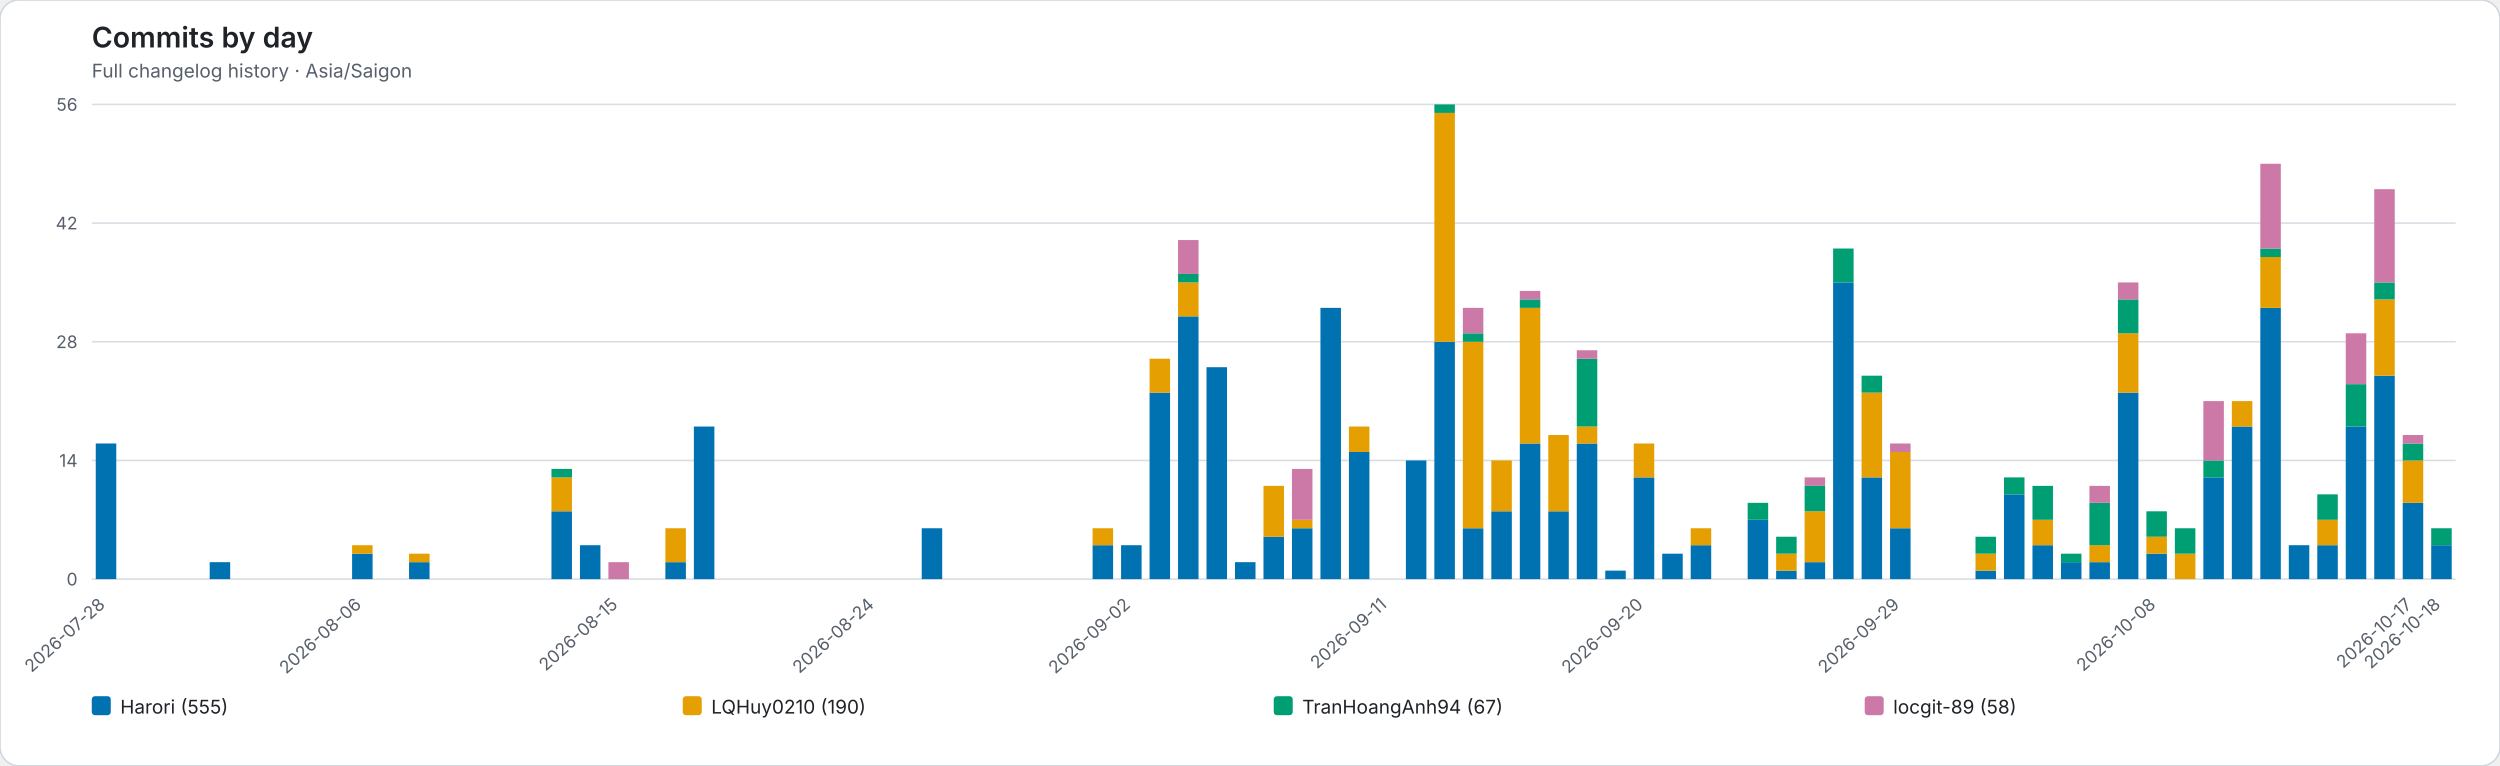
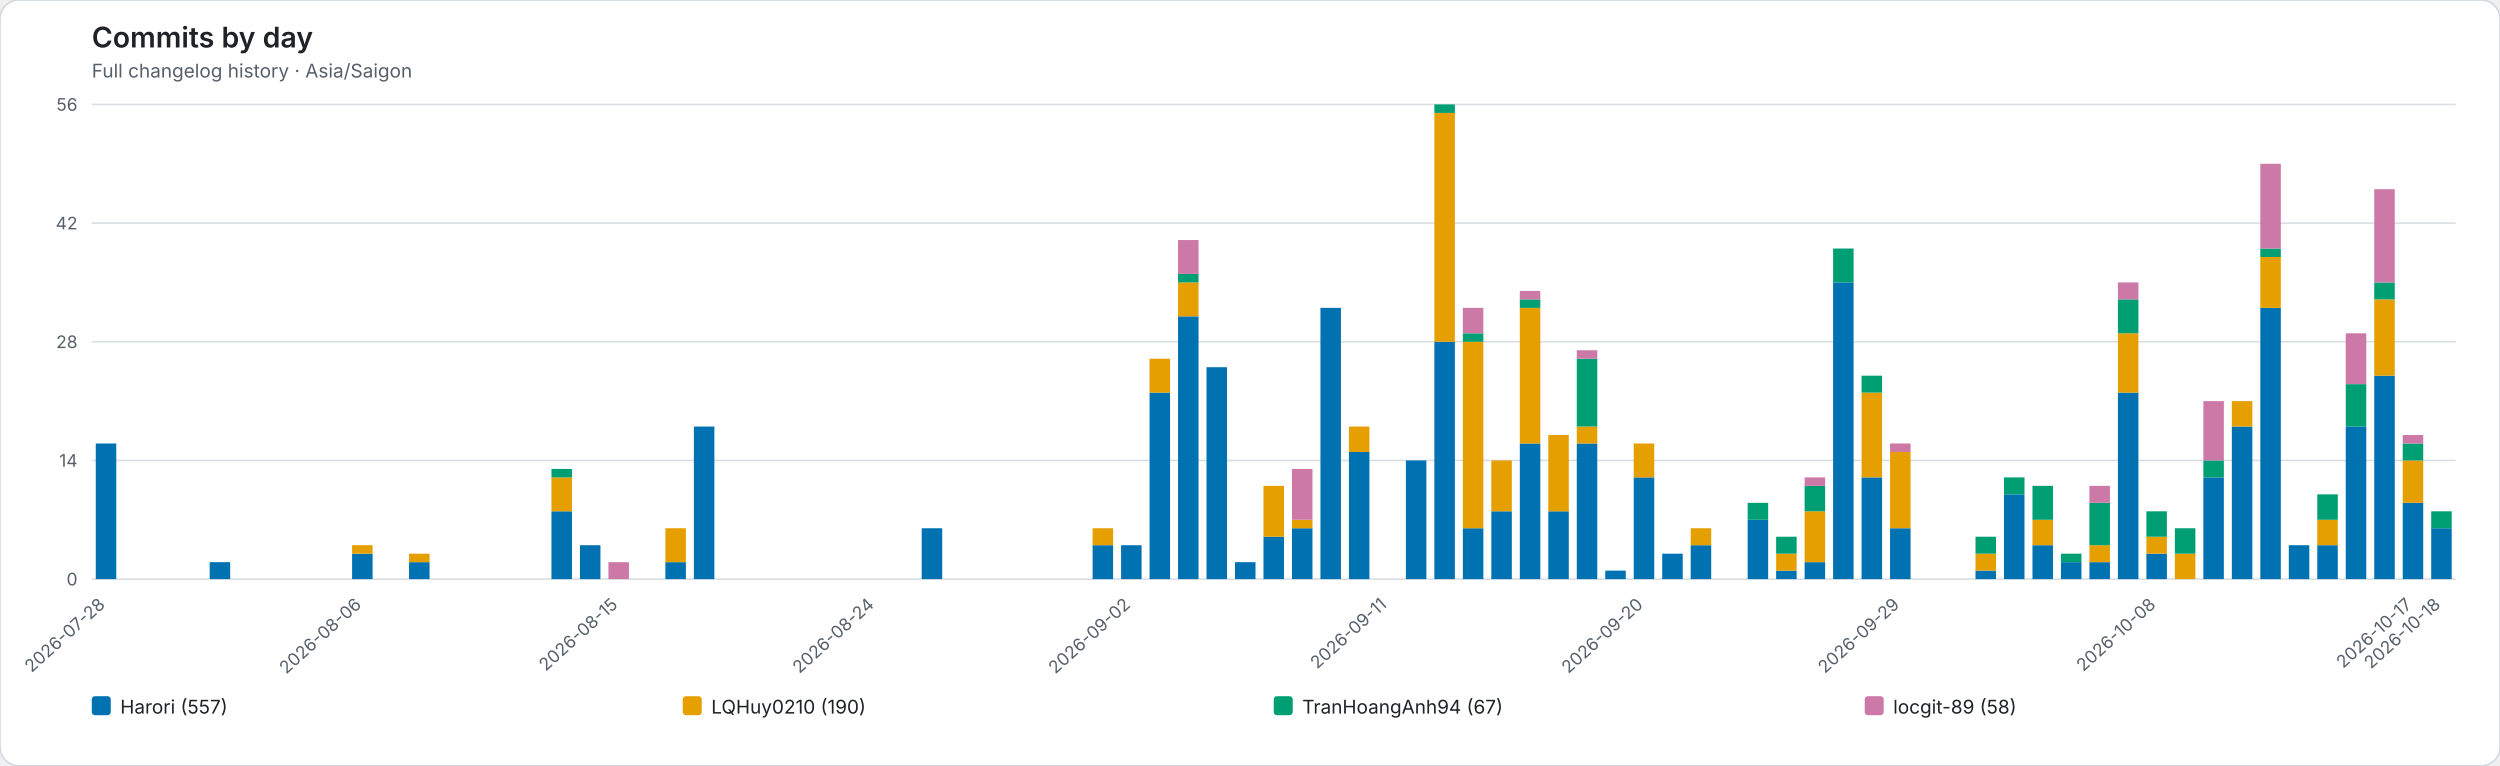
<svg xmlns="http://www.w3.org/2000/svg" role="img" viewBox="0 0 1580 484">
  <rect width="1580" height="484" rx="12" fill="#ffffff" stroke="#d0d7de" />
  <style>text{font-family:system-ui,-apple-system,BlinkMacSystemFont,"Segoe UI",sans-serif}.axis{fill:#57606a;font-size:11px}.heading{fill:#1f2328;font-size:18px;font-weight:600}.subheading{fill:#57606a;font-size:12px}.grid{stroke:#d8dee4;stroke-width:1}.legend{fill:#1f2328;font-size:12px}</style>
  <text class="heading" x="58" y="30">Commits by day</text>
  <text class="subheading" x="58" y="49">Full changelog history · Asia/Saigon</text>
  <line class="grid" x1="58" y1="366.00" x2="1552" y2="366.00" />
  <text class="axis" x="49" y="370.00" text-anchor="end">0</text>
  <line class="grid" x1="58" y1="291.00" x2="1552" y2="291.00" />
  <text class="axis" x="49" y="295.00" text-anchor="end">14</text>
  <line class="grid" x1="58" y1="216.00" x2="1552" y2="216.00" />
  <text class="axis" x="49" y="220.00" text-anchor="end">28</text>
  <line class="grid" x1="58" y1="141.00" x2="1552" y2="141.00" />
  <text class="axis" x="49" y="145.00" text-anchor="end">42</text>
  <line class="grid" x1="58" y1="66.00" x2="1552" y2="66.00" />
  <text class="axis" x="49" y="70.00" text-anchor="end">56</text>
  <g data-date="2026-07-28">
    <rect x="60.52" y="280.29" width="12.96" height="85.71" fill="#0072B2" />
  </g>
  <text class="axis" x="67.00" y="383" text-anchor="end" transform="rotate(-42 67.00 383)">2026-07-28</text>
  <g data-date="2026-07-29">
  </g>
  <g data-date="2026-07-30">
  </g>
  <g data-date="2026-07-31">
  </g>
  <g data-date="2026-08-01">
    <rect x="132.52" y="355.29" width="12.96" height="10.71" fill="#0072B2" />
  </g>
  <g data-date="2026-08-02">
  </g>
  <g data-date="2026-08-03">
  </g>
  <g data-date="2026-08-04">
  </g>
  <g data-date="2026-08-05">
  </g>
  <g data-date="2026-08-06">
    <rect x="222.52" y="349.93" width="12.96" height="16.07" fill="#0072B2" />
    <rect x="222.52" y="344.57" width="12.96" height="5.36" fill="#E69F00" />
  </g>
  <text class="axis" x="229.00" y="383" text-anchor="end" transform="rotate(-42 229.00 383)">2026-08-06</text>
  <g data-date="2026-08-07">
  </g>
  <g data-date="2026-08-08">
    <rect x="258.52" y="355.29" width="12.96" height="10.71" fill="#0072B2" />
    <rect x="258.52" y="349.93" width="12.96" height="5.36" fill="#E69F00" />
  </g>
  <g data-date="2026-08-09">
  </g>
  <g data-date="2026-08-10">
  </g>
  <g data-date="2026-08-11">
  </g>
  <g data-date="2026-08-12">
  </g>
  <g data-date="2026-08-13">
    <rect x="348.52" y="323.14" width="12.96" height="42.86" fill="#0072B2" />
    <rect x="348.52" y="301.71" width="12.96" height="21.43" fill="#E69F00" />
    <rect x="348.52" y="296.36" width="12.96" height="5.36" fill="#009E73" />
  </g>
  <g data-date="2026-08-14">
    <rect x="366.52" y="344.57" width="12.96" height="21.43" fill="#0072B2" />
  </g>
  <g data-date="2026-08-15">
    <rect x="384.52" y="355.29" width="12.96" height="10.71" fill="#CC79A7" />
  </g>
  <text class="axis" x="391.00" y="383" text-anchor="end" transform="rotate(-42 391.00 383)">2026-08-15</text>
  <g data-date="2026-08-16">
  </g>
  <g data-date="2026-08-17">
    <rect x="420.52" y="355.29" width="12.96" height="10.71" fill="#0072B2" />
    <rect x="420.52" y="333.86" width="12.96" height="21.43" fill="#E69F00" />
  </g>
  <g data-date="2026-08-18">
    <rect x="438.52" y="269.57" width="12.96" height="96.43" fill="#0072B2" />
  </g>
  <g data-date="2026-08-19">
  </g>
  <g data-date="2026-08-20">
  </g>
  <g data-date="2026-08-21">
  </g>
  <g data-date="2026-08-22">
  </g>
  <g data-date="2026-08-23">
  </g>
  <g data-date="2026-08-24">
  </g>
  <text class="axis" x="553.00" y="383" text-anchor="end" transform="rotate(-42 553.00 383)">2026-08-24</text>
  <g data-date="2026-08-25">
  </g>
  <g data-date="2026-08-26">
    <rect x="582.52" y="333.86" width="12.96" height="32.14" fill="#0072B2" />
  </g>
  <g data-date="2026-08-27">
  </g>
  <g data-date="2026-08-28">
  </g>
  <g data-date="2026-08-29">
  </g>
  <g data-date="2026-08-30">
  </g>
  <g data-date="2026-08-31">
  </g>
  <g data-date="2026-09-01">
    <rect x="690.52" y="344.57" width="12.96" height="21.43" fill="#0072B2" />
    <rect x="690.52" y="333.86" width="12.96" height="10.71" fill="#E69F00" />
  </g>
  <g data-date="2026-09-02">
    <rect x="708.52" y="344.57" width="12.96" height="21.43" fill="#0072B2" />
  </g>
  <text class="axis" x="715.00" y="383" text-anchor="end" transform="rotate(-42 715.00 383)">2026-09-02</text>
  <g data-date="2026-09-03">
    <rect x="726.52" y="248.14" width="12.96" height="117.86" fill="#0072B2" />
    <rect x="726.52" y="226.71" width="12.96" height="21.43" fill="#E69F00" />
  </g>
  <g data-date="2026-09-04">
    <rect x="744.52" y="199.93" width="12.96" height="166.07" fill="#0072B2" />
    <rect x="744.52" y="178.50" width="12.96" height="21.43" fill="#E69F00" />
    <rect x="744.52" y="173.14" width="12.96" height="5.36" fill="#009E73" />
    <rect x="744.52" y="151.71" width="12.96" height="21.43" fill="#CC79A7" />
  </g>
  <g data-date="2026-09-05">
    <rect x="762.52" y="232.07" width="12.96" height="133.93" fill="#0072B2" />
  </g>
  <g data-date="2026-09-06">
    <rect x="780.52" y="355.29" width="12.96" height="10.71" fill="#0072B2" />
  </g>
  <g data-date="2026-09-07">
    <rect x="798.52" y="339.21" width="12.96" height="26.79" fill="#0072B2" />
    <rect x="798.52" y="307.07" width="12.96" height="32.14" fill="#E69F00" />
  </g>
  <g data-date="2026-09-08">
    <rect x="816.52" y="333.86" width="12.96" height="32.14" fill="#0072B2" />
    <rect x="816.52" y="328.50" width="12.96" height="5.36" fill="#E69F00" />
    <rect x="816.52" y="296.36" width="12.96" height="32.14" fill="#CC79A7" />
  </g>
  <g data-date="2026-09-09">
    <rect x="834.52" y="194.57" width="12.96" height="171.43" fill="#0072B2" />
  </g>
  <g data-date="2026-09-10">
    <rect x="852.52" y="285.64" width="12.96" height="80.36" fill="#0072B2" />
    <rect x="852.52" y="269.57" width="12.96" height="16.07" fill="#E69F00" />
  </g>
  <g data-date="2026-09-11">
  </g>
  <text class="axis" x="877.00" y="383" text-anchor="end" transform="rotate(-42 877.00 383)">2026-09-11</text>
  <g data-date="2026-09-12">
    <rect x="888.52" y="291.00" width="12.96" height="75.00" fill="#0072B2" />
  </g>
  <g data-date="2026-09-13">
    <rect x="906.52" y="216.00" width="12.96" height="150.00" fill="#0072B2" />
    <rect x="906.52" y="71.36" width="12.96" height="144.64" fill="#E69F00" />
    <rect x="906.52" y="66.00" width="12.96" height="5.36" fill="#009E73" />
  </g>
  <g data-date="2026-09-14">
    <rect x="924.52" y="333.86" width="12.96" height="32.14" fill="#0072B2" />
    <rect x="924.52" y="216.00" width="12.96" height="117.86" fill="#E69F00" />
    <rect x="924.52" y="210.64" width="12.96" height="5.36" fill="#009E73" />
    <rect x="924.52" y="194.57" width="12.96" height="16.07" fill="#CC79A7" />
  </g>
  <g data-date="2026-09-15">
    <rect x="942.52" y="323.14" width="12.96" height="42.86" fill="#0072B2" />
    <rect x="942.52" y="291.00" width="12.96" height="32.14" fill="#E69F00" />
  </g>
  <g data-date="2026-09-16">
    <rect x="960.52" y="280.29" width="12.96" height="85.71" fill="#0072B2" />
    <rect x="960.52" y="194.57" width="12.96" height="85.71" fill="#E69F00" />
    <rect x="960.52" y="189.21" width="12.96" height="5.36" fill="#009E73" />
    <rect x="960.52" y="183.86" width="12.96" height="5.36" fill="#CC79A7" />
  </g>
  <g data-date="2026-09-17">
    <rect x="978.52" y="323.14" width="12.96" height="42.86" fill="#0072B2" />
    <rect x="978.52" y="274.93" width="12.96" height="48.21" fill="#E69F00" />
  </g>
  <g data-date="2026-09-18">
    <rect x="996.52" y="280.29" width="12.96" height="85.71" fill="#0072B2" />
    <rect x="996.52" y="269.57" width="12.96" height="10.71" fill="#E69F00" />
    <rect x="996.52" y="226.71" width="12.96" height="42.86" fill="#009E73" />
    <rect x="996.52" y="221.36" width="12.96" height="5.36" fill="#CC79A7" />
  </g>
  <g data-date="2026-09-19">
    <rect x="1014.52" y="360.64" width="12.96" height="5.36" fill="#0072B2" />
  </g>
  <g data-date="2026-09-20">
    <rect x="1032.52" y="301.71" width="12.96" height="64.29" fill="#0072B2" />
    <rect x="1032.52" y="280.29" width="12.96" height="21.43" fill="#E69F00" />
  </g>
  <text class="axis" x="1039.00" y="383" text-anchor="end" transform="rotate(-42 1039.00 383)">2026-09-20</text>
  <g data-date="2026-09-21">
    <rect x="1050.52" y="349.93" width="12.96" height="16.07" fill="#0072B2" />
  </g>
  <g data-date="2026-09-22">
    <rect x="1068.52" y="344.57" width="12.96" height="21.43" fill="#0072B2" />
    <rect x="1068.52" y="333.86" width="12.96" height="10.71" fill="#E69F00" />
  </g>
  <g data-date="2026-09-23">
  </g>
  <g data-date="2026-09-24">
    <rect x="1104.52" y="328.50" width="12.96" height="37.50" fill="#0072B2" />
    <rect x="1104.52" y="317.79" width="12.96" height="10.71" fill="#009E73" />
  </g>
  <g data-date="2026-09-25">
    <rect x="1122.52" y="360.64" width="12.96" height="5.36" fill="#0072B2" />
    <rect x="1122.52" y="349.93" width="12.96" height="10.71" fill="#E69F00" />
    <rect x="1122.52" y="339.21" width="12.96" height="10.71" fill="#009E73" />
  </g>
  <g data-date="2026-09-26">
    <rect x="1140.52" y="355.29" width="12.96" height="10.71" fill="#0072B2" />
    <rect x="1140.52" y="323.14" width="12.96" height="32.14" fill="#E69F00" />
    <rect x="1140.52" y="307.07" width="12.96" height="16.07" fill="#009E73" />
    <rect x="1140.52" y="301.71" width="12.96" height="5.36" fill="#CC79A7" />
  </g>
  <g data-date="2026-09-27">
    <rect x="1158.52" y="178.50" width="12.96" height="187.50" fill="#0072B2" />
    <rect x="1158.52" y="157.07" width="12.96" height="21.43" fill="#009E73" />
  </g>
  <g data-date="2026-09-28">
    <rect x="1176.52" y="301.71" width="12.96" height="64.29" fill="#0072B2" />
    <rect x="1176.52" y="248.14" width="12.96" height="53.57" fill="#E69F00" />
    <rect x="1176.52" y="237.43" width="12.96" height="10.71" fill="#009E73" />
  </g>
  <g data-date="2026-09-29">
    <rect x="1194.52" y="333.86" width="12.96" height="32.14" fill="#0072B2" />
    <rect x="1194.52" y="285.64" width="12.96" height="48.21" fill="#E69F00" />
    <rect x="1194.52" y="280.29" width="12.96" height="5.36" fill="#CC79A7" />
  </g>
  <text class="axis" x="1201.00" y="383" text-anchor="end" transform="rotate(-42 1201.00 383)">2026-09-29</text>
  <g data-date="2026-09-30">
  </g>
  <g data-date="2026-10-01">
  </g>
  <g data-date="2026-10-02">
    <rect x="1248.52" y="360.64" width="12.96" height="5.36" fill="#0072B2" />
    <rect x="1248.52" y="349.93" width="12.96" height="10.71" fill="#E69F00" />
    <rect x="1248.52" y="339.21" width="12.96" height="10.71" fill="#009E73" />
  </g>
  <g data-date="2026-10-03">
    <rect x="1266.52" y="312.43" width="12.96" height="53.57" fill="#0072B2" />
    <rect x="1266.52" y="301.71" width="12.96" height="10.71" fill="#009E73" />
  </g>
  <g data-date="2026-10-04">
    <rect x="1284.52" y="344.57" width="12.96" height="21.43" fill="#0072B2" />
    <rect x="1284.52" y="328.50" width="12.96" height="16.07" fill="#E69F00" />
    <rect x="1284.52" y="307.07" width="12.96" height="21.43" fill="#009E73" />
  </g>
  <g data-date="2026-10-05">
    <rect x="1302.52" y="355.29" width="12.96" height="10.71" fill="#0072B2" />
    <rect x="1302.52" y="349.93" width="12.96" height="5.36" fill="#009E73" />
  </g>
  <g data-date="2026-10-06">
    <rect x="1320.52" y="355.29" width="12.96" height="10.71" fill="#0072B2" />
    <rect x="1320.52" y="344.57" width="12.96" height="10.71" fill="#E69F00" />
    <rect x="1320.52" y="317.79" width="12.96" height="26.79" fill="#009E73" />
    <rect x="1320.52" y="307.07" width="12.96" height="10.71" fill="#CC79A7" />
  </g>
  <g data-date="2026-10-07">
    <rect x="1338.52" y="248.14" width="12.96" height="117.86" fill="#0072B2" />
    <rect x="1338.52" y="210.64" width="12.96" height="37.50" fill="#E69F00" />
    <rect x="1338.52" y="189.21" width="12.96" height="21.43" fill="#009E73" />
    <rect x="1338.52" y="178.50" width="12.96" height="10.71" fill="#CC79A7" />
  </g>
  <g data-date="2026-10-08">
    <rect x="1356.52" y="349.93" width="12.96" height="16.07" fill="#0072B2" />
    <rect x="1356.52" y="339.21" width="12.96" height="10.71" fill="#E69F00" />
    <rect x="1356.52" y="323.14" width="12.96" height="16.07" fill="#009E73" />
  </g>
  <text class="axis" x="1363.00" y="383" text-anchor="end" transform="rotate(-42 1363.00 383)">2026-10-08</text>
  <g data-date="2026-10-09">
    <rect x="1374.52" y="349.93" width="12.96" height="16.07" fill="#E69F00" />
    <rect x="1374.52" y="333.86" width="12.96" height="16.07" fill="#009E73" />
  </g>
  <g data-date="2026-10-10">
    <rect x="1392.52" y="301.71" width="12.96" height="64.29" fill="#0072B2" />
    <rect x="1392.52" y="291.00" width="12.96" height="10.71" fill="#009E73" />
    <rect x="1392.52" y="253.50" width="12.96" height="37.50" fill="#CC79A7" />
  </g>
  <g data-date="2026-10-11">
    <rect x="1410.52" y="269.57" width="12.96" height="96.43" fill="#0072B2" />
    <rect x="1410.52" y="253.50" width="12.96" height="16.07" fill="#E69F00" />
  </g>
  <g data-date="2026-10-12">
    <rect x="1428.52" y="194.57" width="12.96" height="171.43" fill="#0072B2" />
    <rect x="1428.52" y="162.43" width="12.96" height="32.14" fill="#E69F00" />
    <rect x="1428.52" y="157.07" width="12.96" height="5.36" fill="#009E73" />
    <rect x="1428.52" y="103.50" width="12.96" height="53.57" fill="#CC79A7" />
  </g>
  <g data-date="2026-10-13">
    <rect x="1446.52" y="344.57" width="12.96" height="21.43" fill="#0072B2" />
  </g>
  <g data-date="2026-10-14">
    <rect x="1464.52" y="344.57" width="12.96" height="21.43" fill="#0072B2" />
    <rect x="1464.52" y="328.50" width="12.96" height="16.07" fill="#E69F00" />
    <rect x="1464.52" y="312.43" width="12.96" height="16.07" fill="#009E73" />
  </g>
  <g data-date="2026-10-15">
    <rect x="1482.52" y="269.57" width="12.96" height="96.43" fill="#0072B2" />
    <rect x="1482.52" y="242.79" width="12.96" height="26.79" fill="#009E73" />
    <rect x="1482.52" y="210.64" width="12.96" height="32.14" fill="#CC79A7" />
  </g>
  <g data-date="2026-10-16">
    <rect x="1500.52" y="237.43" width="12.96" height="128.57" fill="#0072B2" />
    <rect x="1500.52" y="189.21" width="12.96" height="48.21" fill="#E69F00" />
    <rect x="1500.52" y="178.50" width="12.96" height="10.71" fill="#009E73" />
    <rect x="1500.52" y="119.57" width="12.96" height="58.93" fill="#CC79A7" />
  </g>
  <g data-date="2026-10-17">
    <rect x="1518.52" y="317.79" width="12.96" height="48.21" fill="#0072B2" />
    <rect x="1518.52" y="291.00" width="12.96" height="26.79" fill="#E69F00" />
    <rect x="1518.52" y="280.29" width="12.96" height="10.71" fill="#009E73" />
    <rect x="1518.52" y="274.93" width="12.96" height="5.36" fill="#CC79A7" />
  </g>
  <text class="axis" x="1525.00" y="383" text-anchor="end" transform="rotate(-42 1525.00 383)">2026-10-17</text>
  <g data-date="2026-10-18">
-     <rect x="1536.52" y="344.57" width="12.96" height="21.43" fill="#0072B2" />
-     <rect x="1536.52" y="333.86" width="12.96" height="10.71" fill="#009E73" />
+     <rect x="1536.52" y="333.86" width="12.96" height="32.14" fill="#0072B2" />
+     <rect x="1536.52" y="323.14" width="12.96" height="10.71" fill="#009E73" />
  </g>
  <text class="axis" x="1543.00" y="383" text-anchor="end" transform="rotate(-42 1543.00 383)">2026-10-18</text>
  <rect x="58.00" y="440" width="12" height="12" rx="2" fill="#0072B2" />
-   <text class="legend" x="76.00" y="451">Harori (555)</text>
+   <text class="legend" x="76.00" y="451">Harori (557)</text>
  <rect x="431.50" y="440" width="12" height="12" rx="2" fill="#E69F00" />
  <text class="legend" x="449.50" y="451">LQHuy0210 (190)</text>
  <rect x="805.00" y="440" width="12" height="12" rx="2" fill="#009E73" />
  <text class="legend" x="823.00" y="451">TranHoangAnh94 (67)</text>
  <rect x="1178.50" y="440" width="12" height="12" rx="2" fill="#CC79A7" />
  <text class="legend" x="1196.50" y="451">locgit-89 (58)</text>
</svg>
